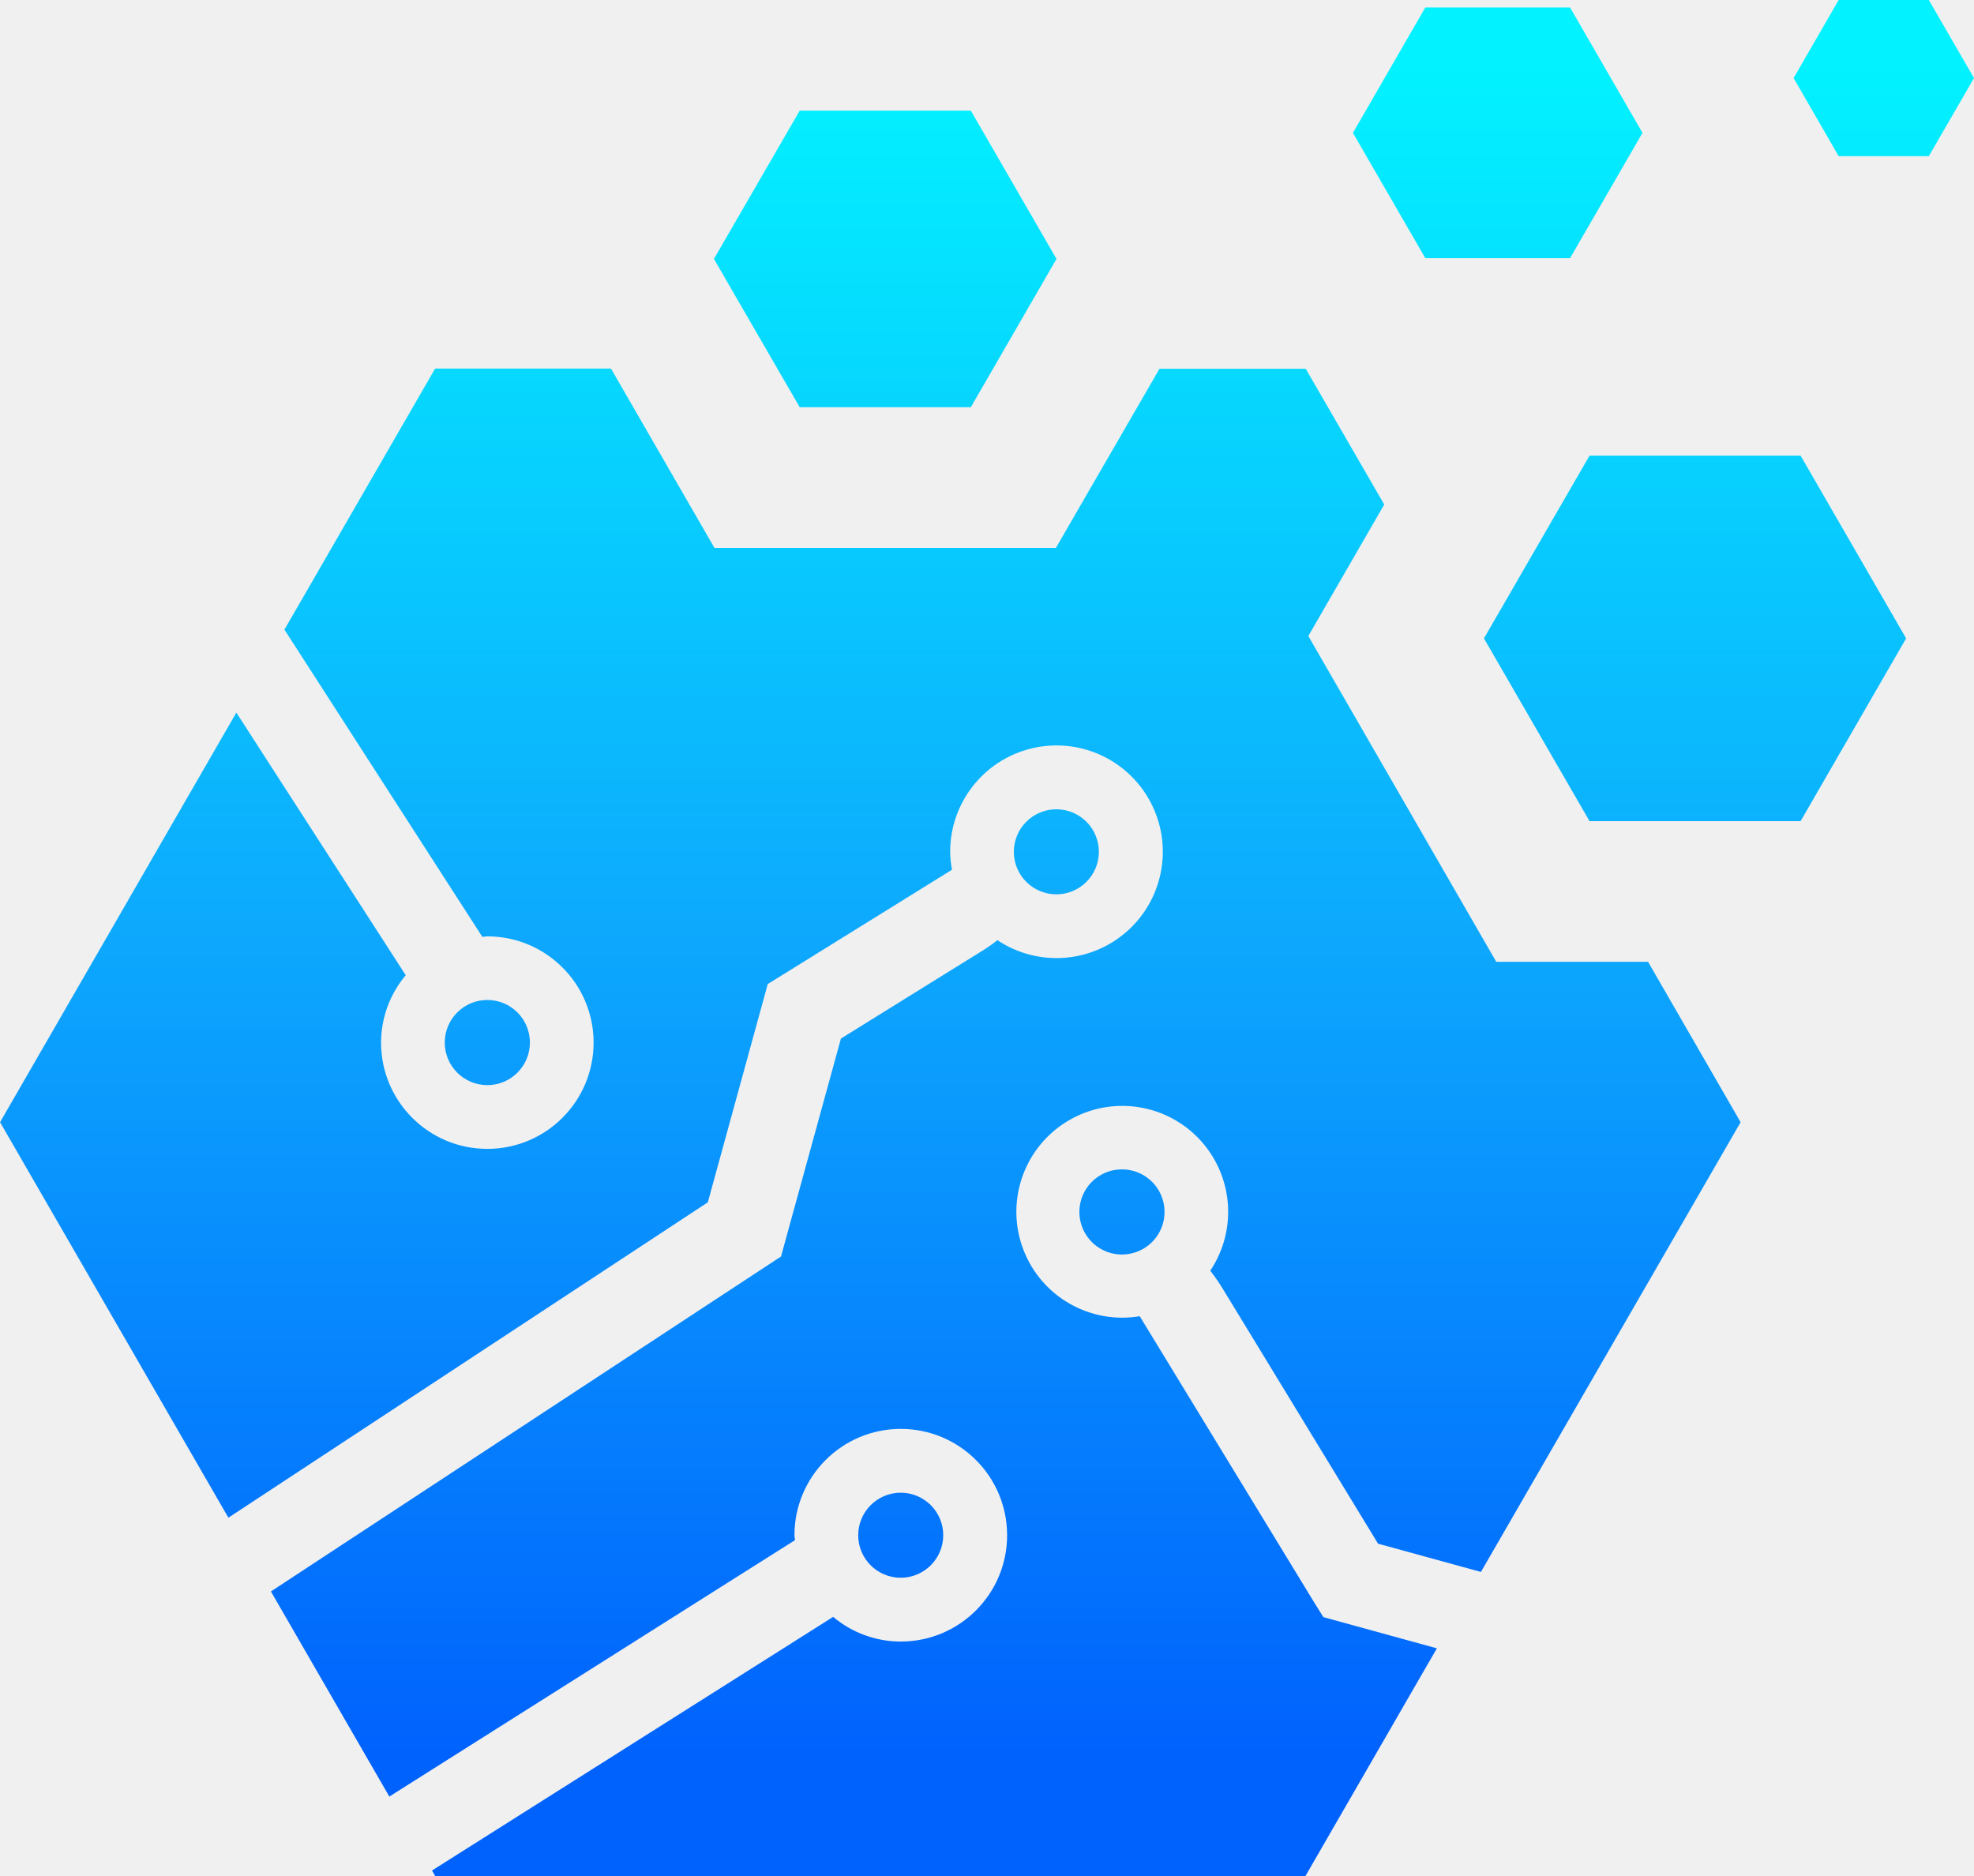
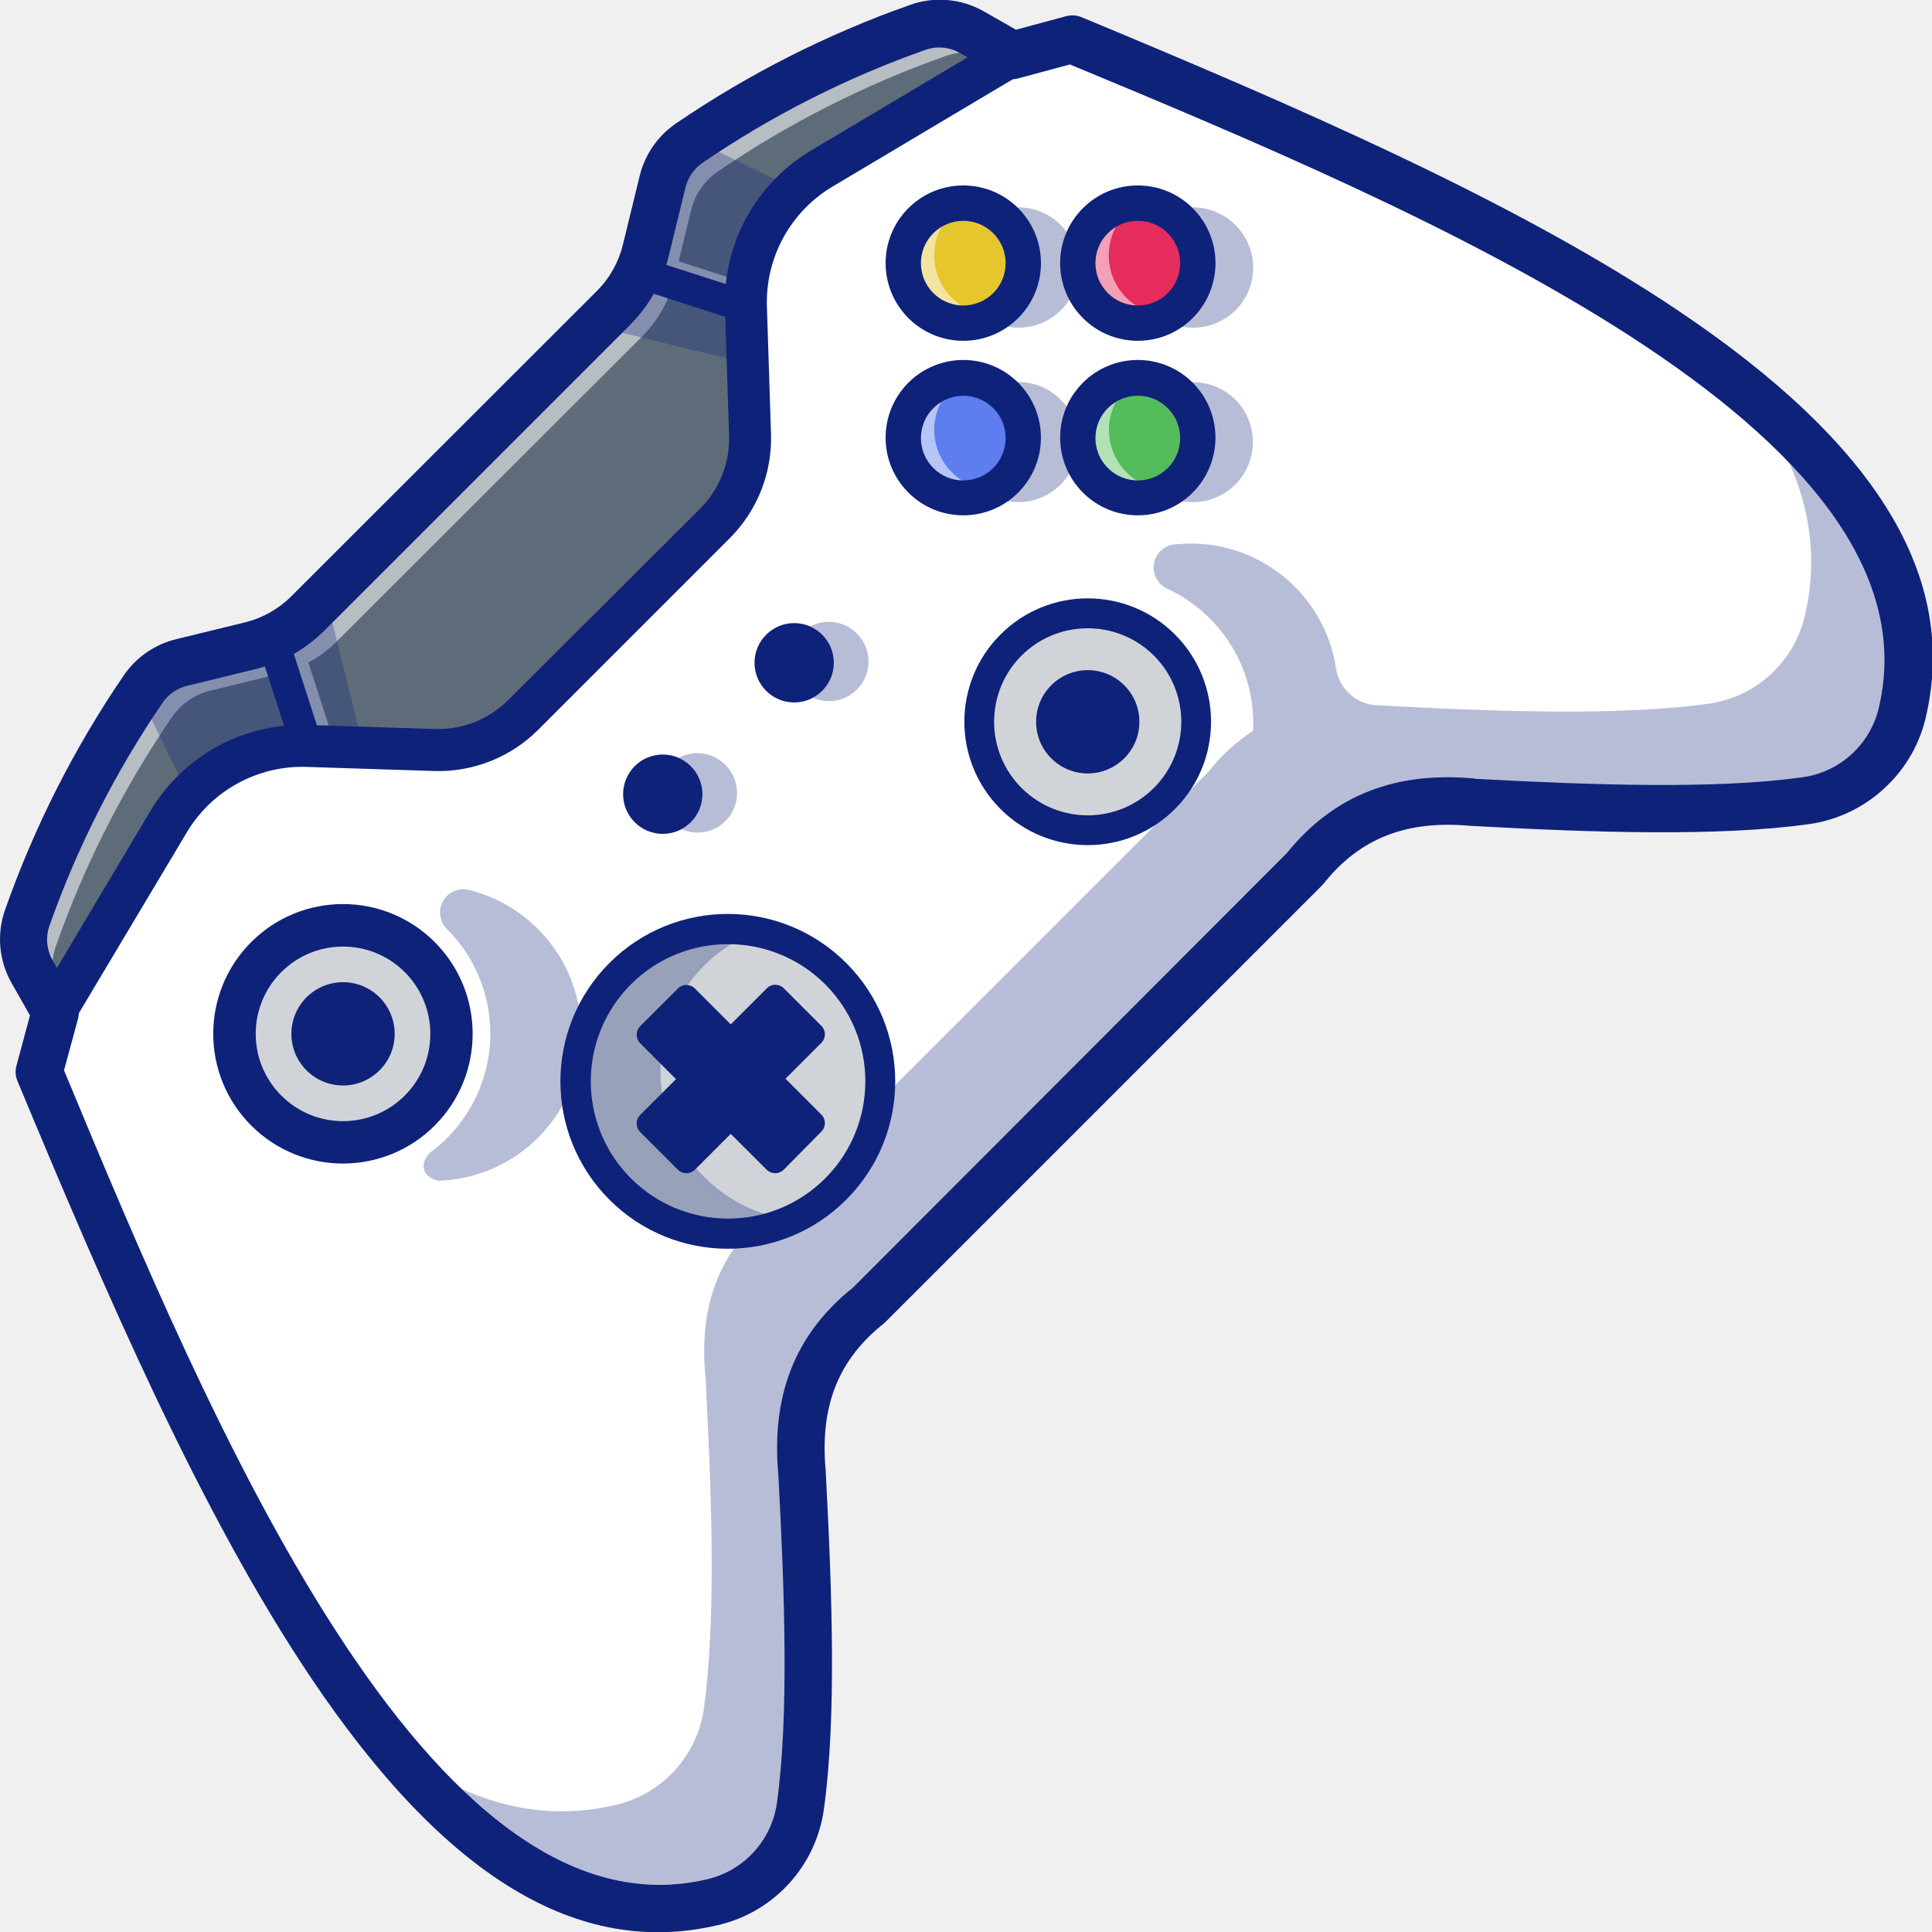
- <svg xmlns="http://www.w3.org/2000/svg" xmlns:xlink="http://www.w3.org/1999/xlink" viewBox="0 0 319.88 304">
+ <svg xmlns="http://www.w3.org/2000/svg" viewBox="0 0 230.81 230.81">
  <defs>
-     <style>.a{fill:url(#a)}.b{fill:url(#b)}.c{fill:url(#c)}.d{fill:url(#d)}.e{fill:url(#e)}.f{fill:url(#f)}.g{fill:url(#g)}.h{fill:url(#h)}.i{fill:url(#i)}</style>
-     <linearGradient id="a" x1="274.67" x2="274.67" y1="10.89" y2="284.4" gradientUnits="userSpaceOnUse">
-       <stop offset="0" stop-color="#02f2ff" />
-       <stop offset=".51" stop-color="#0da9fd" />
-       <stop offset="1" stop-color="#0062fd" />
-     </linearGradient>
-     <linearGradient id="b" x1="143.45" x2="143.45" y1="10.89" y2="284.38" xlink:href="#a" />
-     <linearGradient id="c" x1="305.26" x2="305.26" y1="10.89" y2="284.4" xlink:href="#a" />
-     <linearGradient id="d" x1="242.7" x2="242.7" y1="10.89" y2="284.39" xlink:href="#a" />
-     <linearGradient id="e" x1="960.17" x2="960.17" y1="358.58" y2="632.12" xlink:href="#a" />
-     <linearGradient id="f" x1="930.02" x2="930.02" y1="358.59" y2="632.1" xlink:href="#a" />
-     <linearGradient id="g" x1="934.95" x2="934.95" y1="358.66" y2="632.09" xlink:href="#a" />
-     <linearGradient id="h" x1="867.96" x2="867.96" y1="358.58" y2="632.11" xlink:href="#a" />
-     <linearGradient id="i" x1="970.79" x2="970.79" y1="358.61" y2="632.09" xlink:href="#a" />
+     <style>.a{fill:#5e6c7a;}.b{fill:#0f227a;}.c{opacity:0.55;}.d{fill:#fff;}.e{opacity:0.3;}.f{fill:#d0d4d8;}.g{fill:#102770;}.h{fill:#e5c62c;}.i{fill:#e52c5c;}.j{fill:#5e7def;}.k{fill:#55bc5c;}</style>
  </defs>
-   <polygon points="257.58 133.07 240.47 103.45 257.58 73.84 291.78 73.84 308.88 103.45 291.78 133.07 257.58 133.07" class="a" />
-   <polygon points="129.59 65.99 115.69 41.96 129.59 17.93 157.32 17.93 171.2 41.96 157.32 65.99 129.59 65.99" class="b" />
-   <polygon points="297.95 25.31 290.65 12.65 297.95 0 312.56 0 319.88 12.65 312.56 25.31 297.95 25.31" class="c" />
-   <polygon points="230.97 41.84 219.24 21.53 230.97 1.21 254.42 1.21 266.16 21.53 254.42 41.84 230.97 41.84" class="d" />
-   <path d="M967.06,485.74a6.89,6.89,0,1,0-6.9,6.89A6.9,6.9,0,0,0,967.06,485.74Z" class="e" transform="translate(-788.99 -347.7)" />
-   <path d="M987.17,556.61l25.13,41.25,16.67,4.58,42.08-72.88-15-26h-24.6L1001,450.77l12.3-21.31-12.72-22H976.88L960.09,436.5H904.77L888,407.43H859.5l-24.42,42.3,32.07,49.79c.28,0,.53-.08.82-.08a17.22,17.22,0,1,1-17.23,17.22,17,17,0,0,1,4-10.92l-27.45-42.56L789,529.56l37,64.09,77.69-51.11,9.71-35.37,2.29-1.42,27.57-17.11a16.39,16.39,0,0,1-.3-2.9,17.23,17.23,0,1,1,7.66,14.32,27.86,27.86,0,0,1-3,2.06L925.26,516l-9.71,35.32L832.89,605.6l19.19,33.24,65.73-41.55c0-.26-.08-.52-.08-.79A17.23,17.23,0,1,1,935,613.72a17,17,0,0,1-11-4l-65,41.1.52.92h141l21.31-36.92-18.39-5.06-1.43-2.28S974.2,561.84,973.68,561a17.16,17.16,0,1,1,11.43-7.38A30,30,0,0,1,987.17,556.61Z" class="f" transform="translate(-788.99 -347.7)" />
-   <path d="M941.84,596.5a6.89,6.89,0,1,0-6.89,6.88A6.9,6.9,0,0,0,941.84,596.5Z" class="g" transform="translate(-788.99 -347.7)" />
-   <path d="M874.86,516.66a6.9,6.9,0,1,0-6.89,6.89A6.9,6.9,0,0,0,874.86,516.66Z" class="h" transform="translate(-788.99 -347.7)" />
-   <path d="M963.9,544.09a6.9,6.9,0,1,0,6.88-6.89A6.89,6.89,0,0,0,963.9,544.09Z" class="i" transform="translate(-788.99 -347.7)" />
+   <path class="a" d="M358.47,200.4a13.77,13.77,0,0,1-11.56,10.48c-10.46,1.44-24.72,1-39.66.18-7.8-.73-14.73,1.23-20.1,8l-52.07,52.07c-6.75,5.36-8.72,12.3-8,20.1l.06,1.2c.76,14.5,1.15,28.28-.24,38.45a13.82,13.82,0,0,1-10.49,11.57c-13.73,3.26-26.08-4.09-37.23-17.15l-.32-.37c-2.27-2.67-4.47-5.58-6.63-8.68a.1.1,0,0,1,0-.05l-.5-.73c-9.91-14.39-18.81-32.79-26.87-51.26-2.39-5.46-4.7-10.93-6.94-16.31-.65-1.55-1.31-3.1-1.94-4.63l1.92-7.1-.16-.31-2.6-4.55a7.73,7.73,0,0,1-.57-6.47A117.7,117.7,0,0,1,148,198.15l.43-.63a7.81,7.81,0,0,1,4.59-3.14l8.18-2a14.56,14.56,0,0,0,6.89-3.86L204.58,152a14.53,14.53,0,0,0,3.85-6.89l2-8.17a7.84,7.84,0,0,1,3.14-4.59,117.72,117.72,0,0,1,27.31-13.85,7.79,7.79,0,0,1,6.48.56l4.85,2.77,7.1-1.92,4.94,2.06c23.75,9.91,49.36,21.2,68,34.2S362.41,183.73,358.47,200.4Z" transform="translate(-131.27 -115.24)" />
+   <path class="b" d="M223.18,339a14,14,0,0,1-6.69,3.71c-12.74,3-25-2.61-37.47-17.22l-.31-.36c-2.2-2.59-4.37-5.43-6.66-8.72,0,0,0,0-.05-.06l-.24-.35-.25-.36c-11-16-20.63-37-26.89-51.3-2.08-4.76-4.28-10-6.94-16.31l-.9-2.15-1-2.49,0-.08,1.92-7.08-.12-.23-2.6-4.54a7.92,7.92,0,0,1-.58-6.67A117.93,117.93,0,0,1,147.78,198l.06-.09c.12-.19.24-.36.37-.54a8,8,0,0,1,4.72-3.23l8.19-2a14.24,14.24,0,0,0,6.77-3.79l36.52-36.52a14.31,14.31,0,0,0,3.79-6.77l2-8.18a8,8,0,0,1,3.24-4.73,118,118,0,0,1,27.36-13.87,8.07,8.07,0,0,1,6.68.57l4.76,2.73,7.08-1.92.08,0c1.63.68,3.29,1.36,4.94,2.06C288.86,132,314.09,143.25,332.37,156c21.28,14.84,29.9,29.38,26.33,44.46h0a14.1,14.1,0,0,1-11.76,10.67c-10.61,1.46-25.35.95-39.7.18-8.54-.8-15.05,1.78-19.9,7.9l-52.09,52.09c-6.14,4.87-8.72,11.38-7.91,19.91l.06,1.15v.06c.72,13.8,1.19,28-.24,38.5A14.15,14.15,0,0,1,223.18,339Zm-50.75-22.88v0c2.28,3.27,4.45,6.11,6.63,8.66a4.3,4.3,0,0,0,.31.37c12.35,14.47,24.45,20.05,37,17.08a13.51,13.51,0,0,0,10.31-11.37c1.42-10.44.95-24.63.23-38.4v-.07c0-.38,0-.76-.06-1.14-.82-8.69,1.82-15.33,8.07-20.3L287,218.88c4.95-6.23,11.59-8.87,20.3-8,14.31.76,29,1.27,39.6-.18a13.65,13.65,0,0,0,11.36-10.3h0c3.51-14.87-5-29.25-26.14-44-18.25-12.73-43.45-23.95-68-34.18-1.63-.69-3.26-1.36-4.87-2l-7.11,1.93-4.94-2.82a7.54,7.54,0,0,0-6.27-.55,118.08,118.08,0,0,0-27.26,13.82,7.64,7.64,0,0,0-3.05,4.45l-2,8.18a14.77,14.77,0,0,1-3.91,7l-36.52,36.52a14.8,14.8,0,0,1-7,3.92l-8.19,2a7.56,7.56,0,0,0-4.44,3c-.13.18-.24.35-.36.53l-.07.1a118.43,118.43,0,0,0-13.4,26.63,7.56,7.56,0,0,0,.55,6.28l2.82,4.94-1.93,7.11,1,2.42.9,2.14c2.66,6.37,4.86,11.55,6.94,16.31,6.25,14.33,15.84,35.24,26.85,51.22l.25.36.25.36Z" transform="translate(-131.27 -115.24)" />
+   <g class="c">
+     <path class="d" d="M332.15,156.11c-18.64-13-44.26-24.29-68-34.2q-2.47-1.05-4.94-2.06l-7.09,1.92L247.26,119a7.79,7.79,0,0,0-6.48-.56,117.49,117.49,0,0,0-27.31,13.84,7.89,7.89,0,0,0-3.15,4.59l-2,8.18c0,.13-.08.27-.11.4a1.85,1.85,0,0,0-1.1,2.84,14.39,14.39,0,0,1-2.65,3.65L168,188.46a14.88,14.88,0,0,1-1.53,1.33,1.88,1.88,0,0,0-3.24,1.77l0,.06a14.31,14.31,0,0,1-2.13.69l-8.19,2a7.91,7.91,0,0,0-4.58,3.14l-.43.63a117.57,117.57,0,0,0-13.42,26.69,7.73,7.73,0,0,0,.56,6.47l2.6,4.55.17.31-1.92,7.09c.63,1.53,1.29,3.09,1.93,4.64,2.25,5.38,4.56,10.84,6.94,16.31,8.06,18.46,17,36.86,26.87,51.26l.51.72a.09.09,0,0,0,0,0c2.17,3.11,4.37,6,6.64,8.68.11.13.21.26.32.38a78.36,78.36,0,0,0,6.23,6.55c-.93-1-1.84-2-2.75-3.07-.11-.11-.21-.24-.32-.37-2.27-2.67-4.47-5.58-6.63-8.68l0-.05-.5-.73c-9.91-14.39-18.81-32.79-26.87-51.26-2.38-5.46-4.7-10.93-6.94-16.31-.65-1.55-1.31-3.1-1.94-4.63l1.93-7.1-.17-.31-2.6-4.54a7.73,7.73,0,0,1-.57-6.47,117.19,117.19,0,0,1,13.43-26.69c.14-.22.28-.43.43-.63a7.76,7.76,0,0,1,4.58-3.14l8.18-2,2.79,8.63a1.88,1.88,0,0,0,2.37,1.21,2.05,2.05,0,0,0,.75-.46,1.89,1.89,0,0,0,.46-1.91l-2.85-8.82a14.71,14.71,0,0,0,3.37-2.51L208,155.42a14.32,14.32,0,0,0,3.37-5.32l9.64,3.12a1.88,1.88,0,0,0,1.91-.47,1.7,1.7,0,0,0,.46-.75,1.88,1.88,0,0,0-1.21-2.37l-9.82-3.17,1.48-6.1a7.84,7.84,0,0,1,3.14-4.59,117.59,117.59,0,0,1,27.32-13.85,7.81,7.81,0,0,1,6.47.56l4.85,2.77,7.1-1.92c1.63.68,3.29,1.36,4.94,2.06,23.75,9.91,49.36,21.2,68,34.2a109,109,0,0,1,12.12,9.69A97.56,97.56,0,0,0,332.15,156.11Z" transform="translate(-131.27 -115.24)" />
+   </g>
+   <g class="e">
+     <path class="b" d="M202.56,154l.63.4,17.34,4.26,1.08-3.08c-3.77-11.47,4.62-17.79,4.62-17.79l-11.44-5.54-.68-.28-.63.43a7.86,7.86,0,0,0-3.14,4.58l-2,8.19a14.59,14.59,0,0,1-3.85,6.89Z" transform="translate(-131.27 -115.24)" />
+   </g>
+   <g class="e">
+     <path class="b" d="M170,186.6l.4.63,4.27,17.33-3.09,1.09c-11.47-3.77-17.79,4.61-17.79,4.61l-5.54-11.43-.28-.68.43-.63a7.81,7.81,0,0,1,4.59-3.14l8.18-2a14.56,14.56,0,0,0,6.89-3.86Z" transform="translate(-131.27 -115.24)" />
+   </g>
+   <path class="d" d="M332.23,156.19c-18.64-13-44.25-24.29-68-34.2l-4.94-2.06-7.1,1.92h0l-22.75,13.54a18.57,18.57,0,0,0-9.05,16.55l.48,15.25a14.26,14.26,0,0,1-4.17,10.55L205.24,189.2l-11.47,11.47a14.26,14.26,0,0,1-10.55,4.17L168,204.35a18.58,18.58,0,0,0-16.54,9.06l-13.55,22.75-1.92,7.1c.63,1.53,1.29,3.08,1.94,4.63,2.24,5.38,4.55,10.85,6.94,16.31,8.06,18.47,17,36.87,26.87,51.26l.5.73,0,.05c2.16,3.1,4.36,6,6.63,8.68l.32.37c11.15,13.06,23.5,20.41,37.23,17.15a13.82,13.82,0,0,0,10.49-11.57c1.39-10.17,1-23.95.24-38.45l-.06-1.2c-.74-7.8,1.23-14.74,8-20.1l52.07-52.07c5.37-6.76,12.3-8.72,20.1-8,14.94.8,29.2,1.26,39.66-.18a13.77,13.77,0,0,0,11.56-10.48C362.41,183.73,350.77,169.11,332.23,156.19Z" transform="translate(-131.27 -115.24)" />
+   <g class="e">
+     <path class="b" d="M358.47,200.4a13.78,13.78,0,0,1-11.56,10.48c-10.46,1.45-24.72,1-39.66.18-7.8-.73-14.74,1.23-20.09,8l-52.08,52.07c-6.76,5.36-8.72,12.29-8,20.09,0,.41,0,.82.07,1.22.75,14.49,1.15,28.27-.24,38.44a13.79,13.79,0,0,1-10.49,11.56c-13.73,3.26-26.08-4.08-37.23-17.14a3.79,3.79,0,0,1-.31-.37c-.34-.4-.68-.8-1-1.22,8.35,6.49,17.31,9.45,27,7.15a13.79,13.79,0,0,0,10.49-11.56c1.39-10.17,1-24,.24-38.44,0-.41,0-.82-.07-1.22-.73-7.8,1.23-14.73,8-20.09l52.08-52.08a21.94,21.94,0,0,1,5.35-4.92s0,0,0,0A17.72,17.72,0,0,0,271.58,186l-.85-.43a2.77,2.77,0,0,1,.79-5.28,4.4,4.4,0,0,1,.51-.05,17.56,17.56,0,0,1,18.87,14.95,5.17,5.17,0,0,0,4.72,4.3h.05c14.93.81,29.19,1.27,39.66-.17a13.77,13.77,0,0,0,11.55-10.48c2.29-9.66-.66-18.64-7.16-27C353.77,173.33,361.85,186.11,358.47,200.4Z" transform="translate(-131.27 -115.24)" />
+   </g>
+   <path class="b" d="M356.82,209a16.64,16.64,0,0,1-9.53,4.71c-10.81,1.49-25.7,1-40.18.2H307c-7.69-.73-13.3,1.47-17.63,6.93l-.21.23-52.07,52.07-.24.22c-5.46,4.33-7.66,9.93-6.93,17.63a.37.37,0,0,0,0,.11c.77,14.48,1.28,29.37-.21,40.19a16.54,16.54,0,0,1-12.63,13.93c-16.73,3.95-32.66-5.72-48.67-29.56-13.17-19.61-24.54-46-35.06-71.29a2.78,2.78,0,0,1-.11-1.82l1.61-6-2.18-3.84a10.58,10.58,0,0,1-.78-8.82,121,121,0,0,1,14.19-28,10.62,10.62,0,0,1,6.24-4.29l8.19-2a11.85,11.85,0,0,0,5.55-3.11L202.58,150a11.77,11.77,0,0,0,3.11-5.55l2-8.19a10.62,10.62,0,0,1,4.29-6.24,121,121,0,0,1,28-14.19,10.6,10.6,0,0,1,8.83.77l3.84,2.19,6-1.62a2.84,2.84,0,0,1,1.82.12c25.32,10.52,51.68,21.88,71.29,35.06,23.84,16,33.51,31.93,29.56,48.67A16.46,16.46,0,0,1,356.82,209Zm-49.36-.72c14.19.76,28.73,1.26,39.06-.17a10.89,10.89,0,0,0,9.21-8.33c7.84-33.2-54.66-59.41-96.64-76.84l-6.16,1.66a2.81,2.81,0,0,1-2.14-.27l-4.85-2.76a4.93,4.93,0,0,0-4.12-.37,114.9,114.9,0,0,0-26.66,13.52,5,5,0,0,0-2,2.93l-2,8.18a17.45,17.45,0,0,1-4.61,8.22l-36.52,36.52a17.36,17.36,0,0,1-8.21,4.6l-8.19,2a5,5,0,0,0-2.92,2,115.71,115.71,0,0,0-13.53,26.66,5,5,0,0,0,.37,4.13l2.76,4.85a2.86,2.86,0,0,1,.28,2.14l-1.67,6.16c17.43,42,43.64,104.48,76.84,96.64a10.93,10.93,0,0,0,8.34-9.21c1.42-10.33.92-24.88.16-39.06-.88-9.55,2-16.89,8.92-22.42L285,217.16C290.57,210.28,297.91,207.36,307.46,208.25Z" transform="translate(-131.27 -115.24)" />
+   <path class="b" d="M218.47,179.52l-22.92,22.92a16.84,16.84,0,0,1-12.41,4.91l-15.25-.49a16.07,16.07,0,0,0-14.31,7.83L140,237.44a2.51,2.51,0,0,1-4.31-2.57l13.54-22.74a21.06,21.06,0,0,1,18.78-10.28l15.25.48a11.79,11.79,0,0,0,8.7-3.44L214.92,176a11.83,11.83,0,0,0,3.45-8.7L217.88,152a21.06,21.06,0,0,1,10.28-18.78l22.75-13.54a2.51,2.51,0,0,1,2.56,4.31l-22.74,13.54a16.08,16.08,0,0,0-7.84,14.31l.49,15.25A16.84,16.84,0,0,1,218.47,179.52Z" transform="translate(-131.27 -115.24)" />
+   <path class="b" d="M169.3,205.69a1.91,1.91,0,0,1-.75.45,1.88,1.88,0,0,1-2.37-1.21L162,192.06a1.88,1.88,0,0,1,3.58-1.15l4.16,12.87A1.9,1.9,0,0,1,169.3,205.69Z" transform="translate(-131.27 -115.24)" />
+   <path class="b" d="M221.72,153.26a1.87,1.87,0,0,1-1.91.46L207,149.56A1.88,1.88,0,1,1,208.1,146L221,150.14a1.88,1.88,0,0,1,1.21,2.37A1.76,1.76,0,0,1,221.72,153.26Z" transform="translate(-131.27 -115.24)" />
+   <circle class="f" cx="86.98" cy="129.19" r="18.19" />
+   <path class="b" d="M231.28,257.46a18.43,18.43,0,1,1,0-26.06A18.46,18.46,0,0,1,231.28,257.46Zm-25.72-25.72a17.95,17.95,0,1,0,25.38,0A18,18,0,0,0,205.56,231.74Z" transform="translate(-131.27 -115.24)" />
+   <g class="e">
+     <path class="g" d="M221.1,226.47a18.18,18.18,0,0,0,4.23,34.71,18.19,18.19,0,1,1-4.23-34.71Z" transform="translate(-131.27 -115.24)" />
+     <path class="b" d="M226.41,261.05l-1,.41a18.49,18.49,0,1,1-4.3-35.29l1,.17-1,.4a17.89,17.89,0,0,0,4.16,34.15ZM205.6,231.78a17.89,17.89,0,0,0,18.65,29.51A18.49,18.49,0,0,1,220,226.63,17.92,17.92,0,0,0,205.6,231.78Z" transform="translate(-131.27 -115.24)" />
+   </g>
+   <path class="b" d="M232.38,258.55a20,20,0,1,1,0-28.25A20,20,0,0,1,232.38,258.55Zm-25.73-25.72a16.4,16.4,0,1,0,23.2,0A16.43,16.43,0,0,0,206.65,232.83Z" transform="translate(-131.27 -115.24)" />
+   <circle class="a" cx="129.95" cy="86.23" r="12.96" />
+   <path class="b" d="M270.59,210.84a13.26,13.26,0,1,1,0-18.75A13.27,13.27,0,0,1,270.59,210.84Zm-18.33-18.33a12.66,12.66,0,1,0,17.91,0A12.67,12.67,0,0,0,252.26,192.51Z" transform="translate(-131.27 -115.24)" />
+   <circle class="f" cx="129.95" cy="86.23" r="12.96" />
+   <path class="b" d="M270.55,210.8a13.2,13.2,0,1,1,0-18.67A13.23,13.23,0,0,1,270.55,210.8Zm-18.33-18.33a12.72,12.72,0,1,0,18,0A12.74,12.74,0,0,0,252.22,192.47Z" transform="translate(-131.27 -115.24)" />
+   <path class="b" d="M271.64,211.89a14.74,14.74,0,1,1,0-20.85A14.76,14.76,0,0,1,271.64,211.89Zm-18.33-18.33a11.18,11.18,0,1,0,15.81,0A11.21,11.21,0,0,0,253.31,193.56Z" transform="translate(-131.27 -115.24)" />
+   <circle class="b" cx="129.95" cy="86.23" r="6.17" />
+   <circle class="a" cx="40.98" cy="123.51" r="12.96" />
+   <path class="b" d="M181.63,248.12a13.26,13.26,0,1,1,0-18.75A13.27,13.27,0,0,1,181.63,248.12ZM163.3,229.79a12.66,12.66,0,1,0,17.91,0A12.67,12.67,0,0,0,163.3,229.79Z" transform="translate(-131.27 -115.24)" />
+   <g class="e">
+     <path class="b" d="M196.48,227.25a17.61,17.61,0,0,1-12.81,29.05c-2.12-.45-2.24-2.19-1-3.37a17.66,17.66,0,0,0,2.67-26c-.21-.23-.43-.46-.65-.68a2.77,2.77,0,0,1,2.57-4.69l.5.12A17.57,17.57,0,0,1,196.48,227.25Z" transform="translate(-131.27 -115.24)" />
+   </g>
+   <circle class="f" cx="40.98" cy="123.51" r="12.96" />
+   <path class="b" d="M183.21,249.7a15.5,15.5,0,1,1,0-21.91A15.52,15.52,0,0,1,183.21,249.7Zm-18.33-18.33a10.43,10.43,0,1,0,14.74,0A10.44,10.44,0,0,0,164.88,231.37Z" transform="translate(-131.27 -115.24)" />
+   <circle class="b" cx="40.98" cy="123.51" r="6.17" />
+   <circle class="h" cx="115.08" cy="31.44" r="7.17" />
+   <path class="b" d="M224.87,233.27l4.54,4.54a1.43,1.43,0,0,1,0,2l-4.3,4.3,4.3,4.3a1.43,1.43,0,0,1,0,2L224.88,255a1.45,1.45,0,0,1-2,0l-4.31-4.3-4.3,4.3a1.45,1.45,0,0,1-2,0l-4.54-4.54a1.45,1.45,0,0,1,0-2l4.3-4.3-4.3-4.31a1.45,1.45,0,0,1,0-2l4.54-4.53a1.43,1.43,0,0,1,2,0l4.3,4.3,4.3-4.3A1.43,1.43,0,0,1,224.87,233.27Z" transform="translate(-131.27 -115.24)" />
+   <circle class="i" cx="135.93" cy="31.44" r="7.17" />
+   <circle class="j" cx="115.08" cy="52.29" r="7.17" />
+   <g class="e">
+     <path class="b" d="M258,142.13a7.17,7.17,0,0,1-8.18,11.54,7.18,7.18,0,0,0,3-11.95,7.19,7.19,0,0,0-2-1.4A7.16,7.16,0,0,1,258,142.13Z" transform="translate(-131.27 -115.24)" />
+     <path class="b" d="M278.87,163a7.18,7.18,0,0,1-8.18,11.54,7.19,7.19,0,0,0,1.07-13.35A7.16,7.16,0,0,1,278.87,163Z" transform="translate(-131.27 -115.24)" />
+     <path class="b" d="M278.87,142.13a7.17,7.17,0,0,1-8.18,11.54,7.08,7.08,0,0,0,3-1.81,7.17,7.17,0,0,0,0-10.14,7.51,7.51,0,0,0-2-1.4A7.19,7.19,0,0,1,278.87,142.13Z" transform="translate(-131.27 -115.24)" />
+     <path class="b" d="M258,163a7.18,7.18,0,0,1-8.18,11.54,7.08,7.08,0,0,0,3-1.81,7.17,7.17,0,0,0,0-10.14,7.28,7.28,0,0,0-2-1.4A7.16,7.16,0,0,1,258,163Z" transform="translate(-131.27 -115.24)" />
+   </g>
+   <circle class="k" cx="135.93" cy="52.29" r="7.17" />
+   <g class="c">
+     <path class="d" d="M246.52,139.51a6.84,6.84,0,0,0-1.54,1.16,7.17,7.17,0,0,0,4.9,12.24,7.17,7.17,0,1,1-3.36-13.4Z" transform="translate(-131.27 -115.24)" />
+   </g>
+   <g class="c">
+     <path class="d" d="M267.36,139.51a7,7,0,0,0-1.53,1.16,7.17,7.17,0,0,0,4.9,12.24,7.17,7.17,0,1,1-3.37-13.4Z" transform="translate(-131.27 -115.24)" />
+   </g>
+   <g class="c">
+     <path class="d" d="M246.52,160.36a6.56,6.56,0,0,0-1.54,1.16,7.17,7.17,0,0,0,4.9,12.24,7.17,7.17,0,1,1-3.36-13.4Z" transform="translate(-131.27 -115.24)" />
+   </g>
+   <g class="c">
+     <path class="d" d="M267.37,160.36a7.17,7.17,0,0,0,3.37,13.4,7.17,7.17,0,1,1-3.37-13.4Z" transform="translate(-131.27 -115.24)" />
+   </g>
+   <path class="b" d="M273.76,174.09a9.28,9.28,0,1,1,0-13.13A9.29,9.29,0,0,1,273.76,174.09ZM263.62,164a5.06,5.06,0,1,0,7.16,0A5.06,5.06,0,0,0,263.62,164Z" transform="translate(-131.27 -115.24)" />
+   <path class="b" d="M252.91,153.24a9.28,9.28,0,1,1,0-13.13A9.28,9.28,0,0,1,252.91,153.24ZM242.77,143.1a5.06,5.06,0,1,0,7.16,0A5.08,5.08,0,0,0,242.77,143.1Z" transform="translate(-131.27 -115.24)" />
+   <path class="b" d="M273.76,153.24a9.28,9.28,0,1,1,0-13.13A9.28,9.28,0,0,1,273.76,153.24ZM263.62,143.1a5.06,5.06,0,1,0,7.16,0A5.06,5.06,0,0,0,263.62,143.1Z" transform="translate(-131.27 -115.24)" />
+   <path class="b" d="M252.91,174.09a9.28,9.28,0,1,1,0-13.13A9.29,9.29,0,0,1,252.91,174.09ZM242.77,164a5.06,5.06,0,1,0,7.16,0A5.08,5.08,0,0,0,242.77,164Z" transform="translate(-131.27 -115.24)" />
+   <circle class="b" cx="79.18" cy="94.88" r="4.74" />
+   <circle class="b" cx="94.88" cy="79.18" r="4.74" />
+   <g class="e">
+     <path class="b" d="M217.94,206.63a4.73,4.73,0,0,1-5.26,7.67,4.65,4.65,0,0,0,1.12-.83,4.74,4.74,0,0,0,0-6.7,4.53,4.53,0,0,0-1.43-1A4.72,4.72,0,0,1,217.94,206.63Z" transform="translate(-131.27 -115.24)" />
+     <path class="b" d="M233.64,190.93a4.73,4.73,0,0,1-5.26,7.67,4.65,4.65,0,0,0,1.12-.83,4.74,4.74,0,0,0,0-6.7,4.53,4.53,0,0,0-1.43-1A4.72,4.72,0,0,1,233.64,190.93Z" transform="translate(-131.27 -115.24)" />
+   </g>
</svg>
